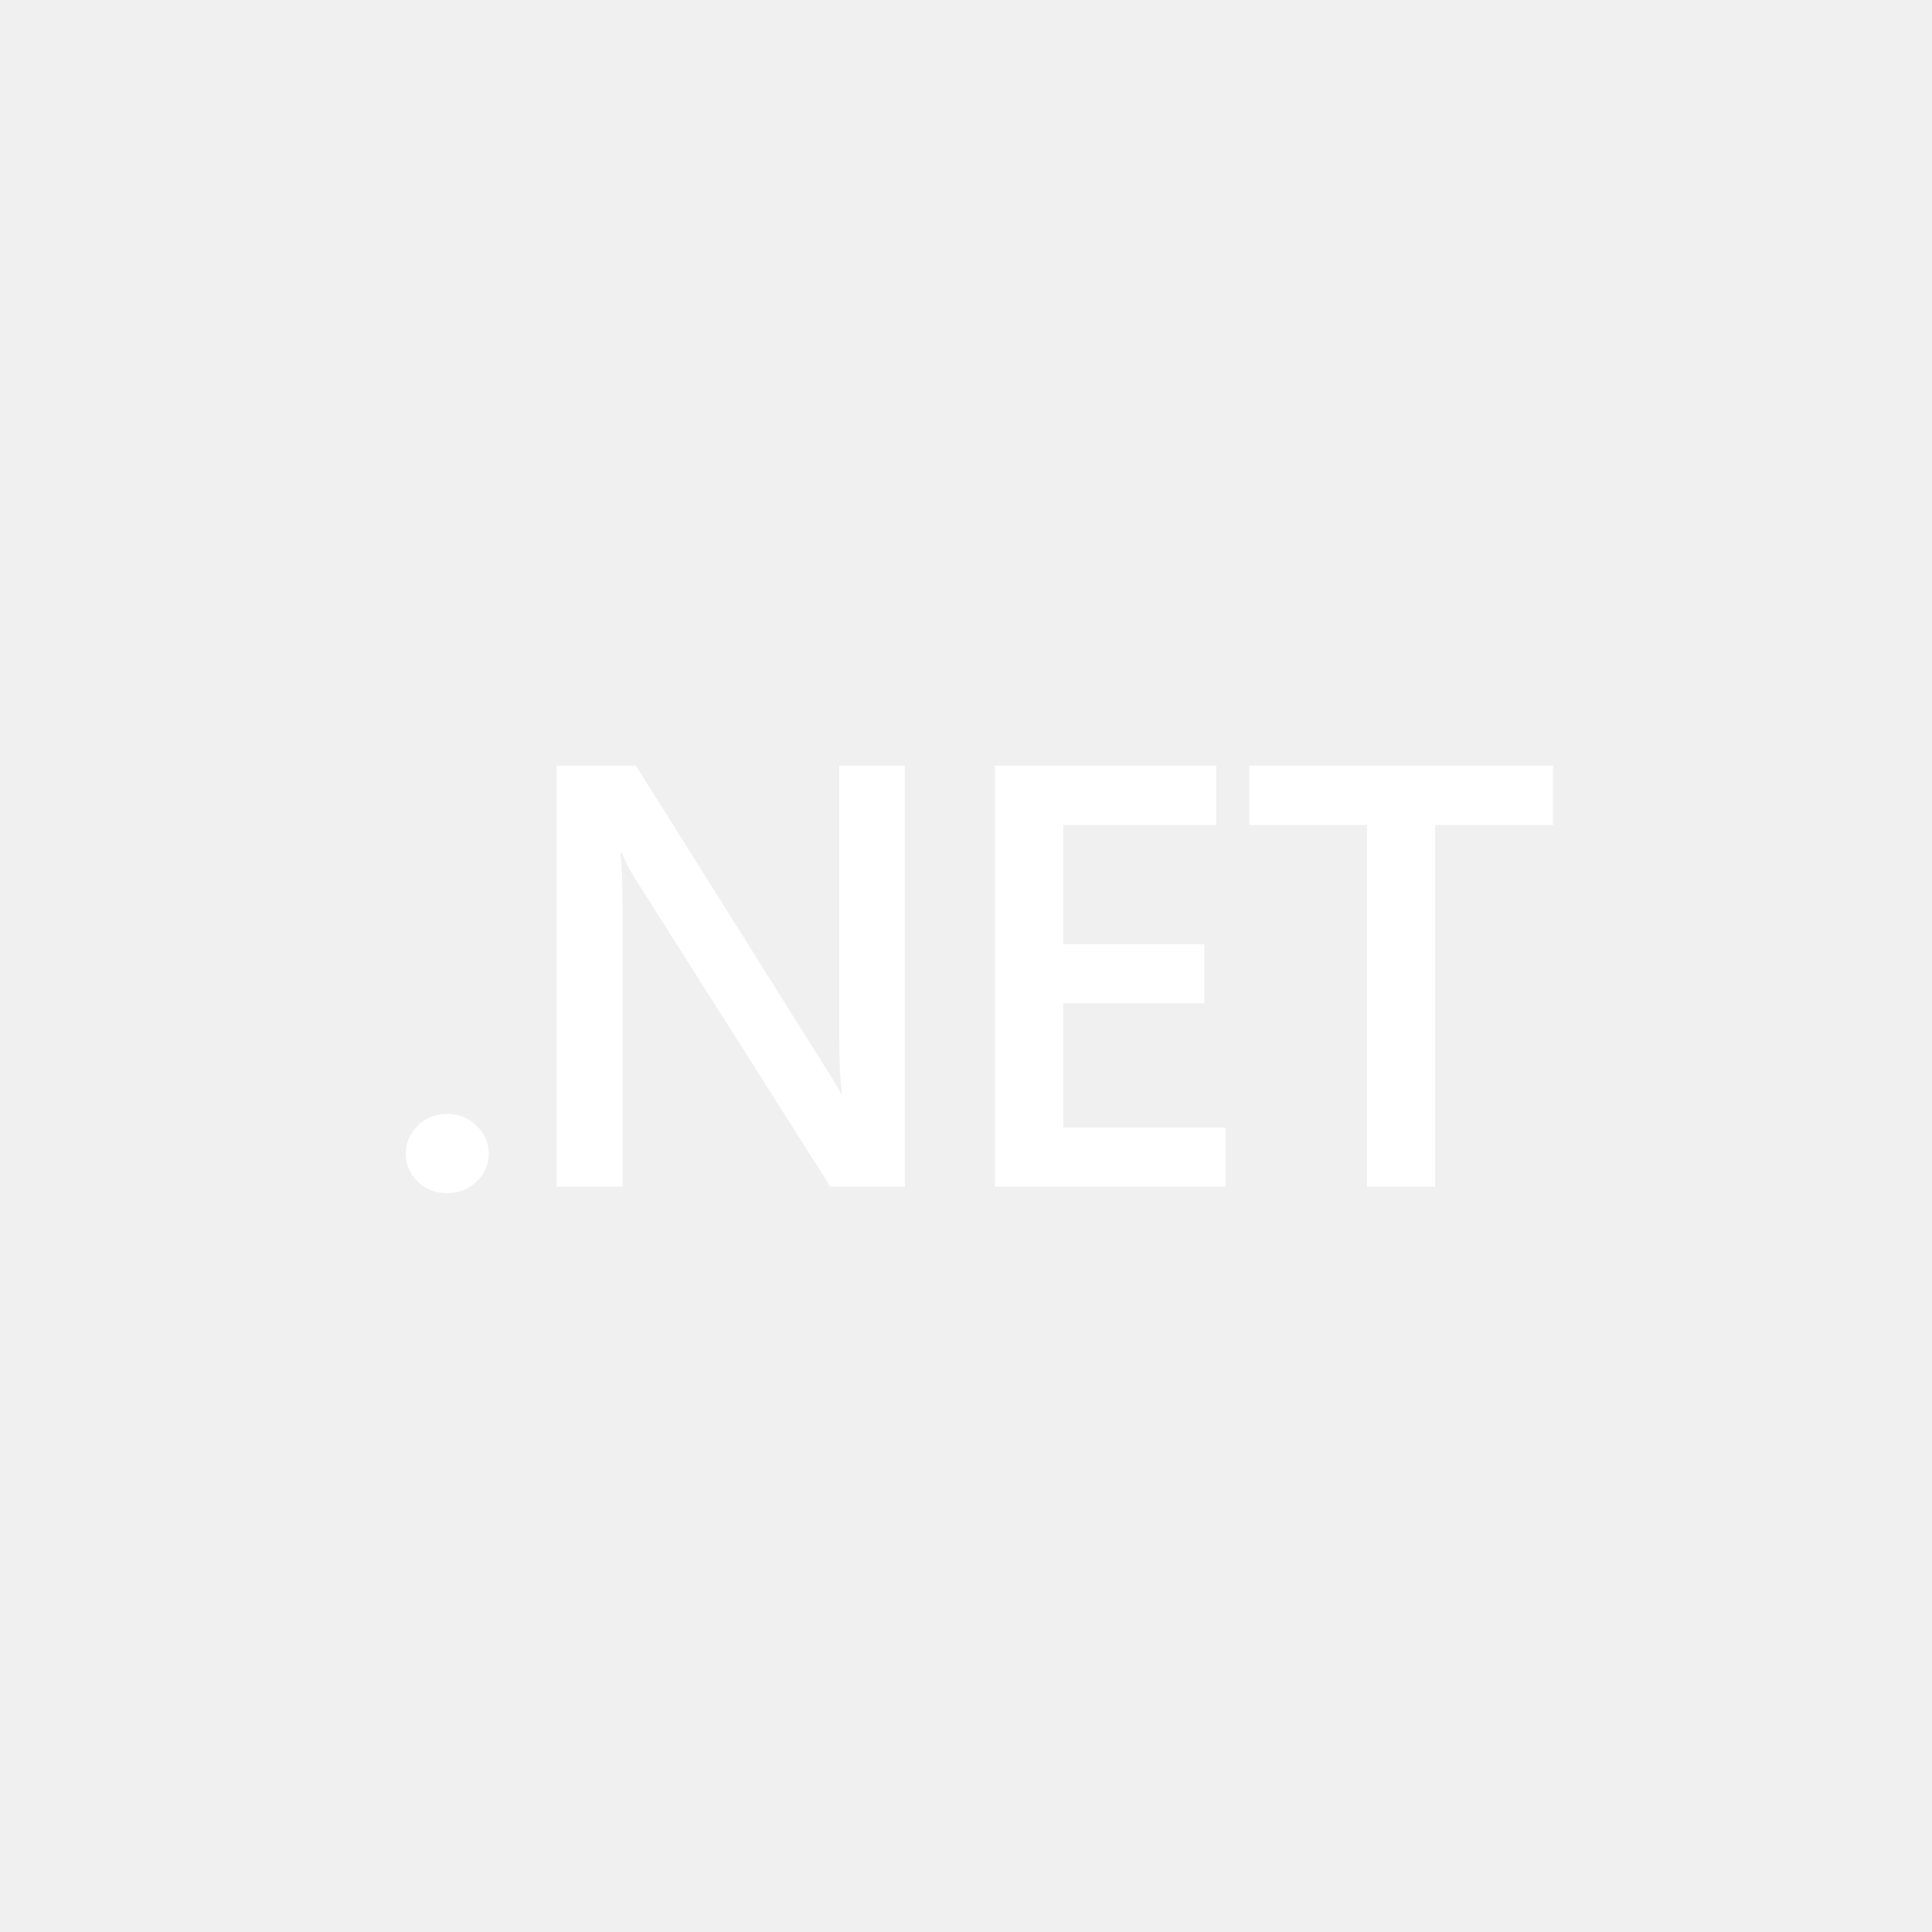
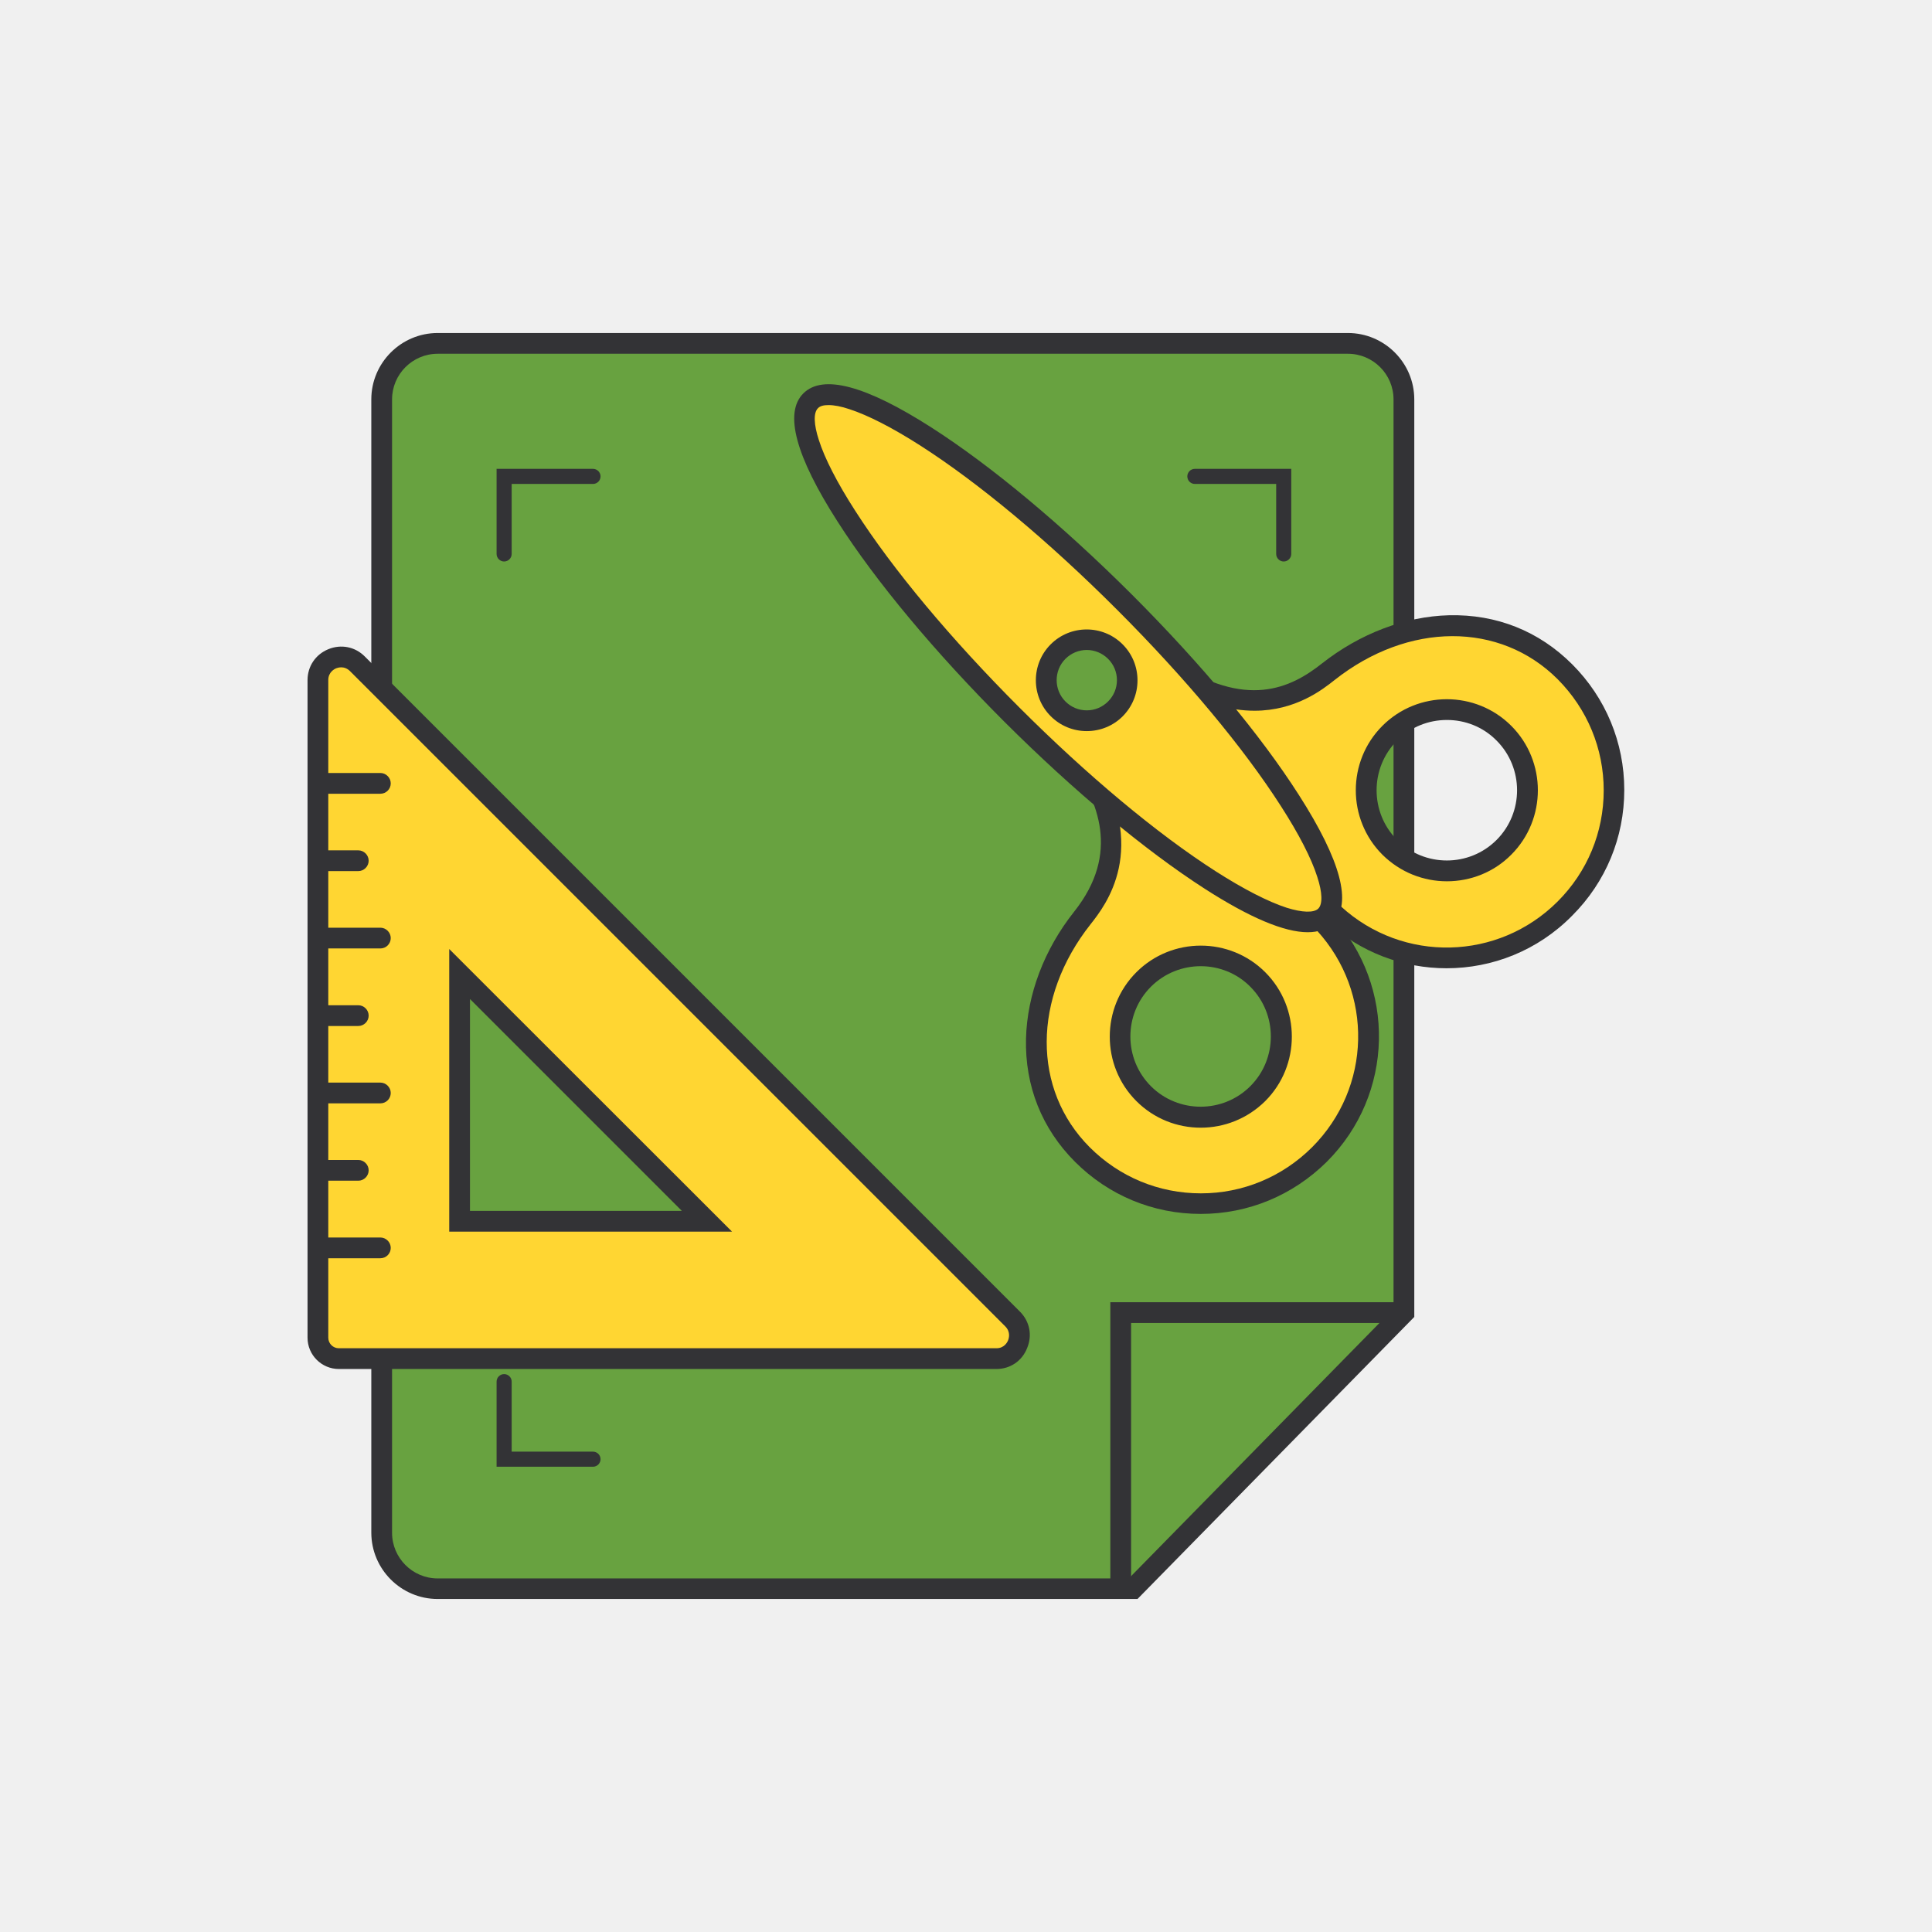
- <svg xmlns="http://www.w3.org/2000/svg" width="456" height="456" viewBox="0 0 456 456" version="1.1" xml:space="preserve" style="fill-rule:evenodd;clip-rule:evenodd;stroke-linejoin:round;stroke-miterlimit:2;">
-   <path d="m 105.5,281.609 c -2.703,0 -5.001,-0.9 -6.893,-2.702 -1.892,-1.848 -2.838,-4.042 -2.838,-6.582 0,-2.587 0.946,-4.804 2.838,-6.652 1.892,-1.848 4.19,-2.772 6.893,-2.772 2.748,0 5.068,0.924 6.96,2.772 1.937,1.848 2.906,4.064 2.906,6.652 0,2.54 -0.968,4.734 -2.906,6.582 -1.892,1.802 -4.212,2.702 -6.96,2.702 z" style="fill:#ffffff;fill-rule:nonzero;stroke-width:0.838" />
-   <path d="M 213.561,280.084 H 195.99 L 149.7,207.054 c -1.171,-1.848 -2.14,-3.765 -2.906,-5.751 h -0.406 c 0.361,2.125 0.541,6.675 0.541,13.65 v 65.132 h -15.543 v -99.36 h 18.719 l 44.737,71.298 c 1.892,2.957 3.109,4.989 3.649,6.098 h 0.27 c -0.45,-2.632 -0.676,-7.09 -0.676,-13.373 v -64.023 h 15.476 z" style="fill:#ffffff;fill-rule:nonzero;stroke-width:0.838" />
-   <path d="m 289.251,280.084 h -54.401 v -99.36 h 52.238 v 13.997 h -36.154 v 28.131 h 33.316 v 13.927 h -33.316 v 29.378 h 38.316 z" style="fill:#ffffff;fill-rule:nonzero;stroke-width:0.838" />
-   <path d="M 366.565,194.721 H 338.722 v 85.363 h -16.084 v -85.363 h -27.775 v -13.997 h 71.701 z" style="fill:#ffffff;fill-rule:nonzero;stroke-width:0.838" />
+ <svg xmlns="http://www.w3.org/2000/svg" width="800px" height="800px" viewBox="0 0 1024 1024" class="icon" version="1.1">
+   <path d="M600.6 842H232c-16.4 0-29.7-13.3-29.7-29.7V211.7c0-16.4 13.3-29.7 29.7-29.7h482.4c16.4 0 29.7 13.3 29.7 29.7v484L600.6 842z" fill="#68A240" />
+   <path d="M602.9 847.5H232c-19.4 0-35.2-15.8-35.2-35.2V211.7c0-19.4 15.8-35.2 35.2-35.2h482.4c19.4 0 35.2 15.8 35.2 35.2V698L602.9 847.5zM232 187.5c-13.3 0-24.2 10.8-24.2 24.2v600.7c0 13.3 10.8 24.2 24.2 24.2h366.3l140.3-143V211.7c0-13.3-10.8-24.2-24.2-24.2H232z" fill="#333336" />
+   <path d="M314.3 777.4h-51.1v-45.1c0-2.2 1.8-4 4-4s4 1.8 4 4v37.1h43.1c2.2 0 4 1.8 4 4s-1.8 4-4 4zM599.5 842h-11V690.2h155.6v11H599.5z" fill="#333336" />
+   <path d="M168.5 360.5V709c0 6.1 5 11.1 11.1 11.1h348.5c10.9 0 16.4-13.2 8.7-20.9L189.4 351.8c-7.7-7.7-20.9-2.2-20.9 8.7z m75.1 155.7l131.1 131.1H243.6V516.2z" fill="#FFD632" />
+   <path d="M528.1 725.6H179.6c-9.1 0-16.6-7.4-16.6-16.6V360.5c0-7.3 4.2-13.6 11-16.4 6.8-2.8 14.2-1.3 19.3 3.8l347.3 347.3c5.2 5.2 6.6 12.6 3.8 19.3-2.7 6.9-9 11.1-16.3 11.1zM180.9 353.7c-1.2 0-2.2 0.3-2.7 0.5-1 0.4-4.2 2.1-4.2 6.2V709c0 3.1 2.5 5.6 5.6 5.6h348.5c4.2 0 5.8-3.2 6.2-4.2 0.4-1 1.5-4.4-1.5-7.4L185.5 355.7c-1.5-1.5-3.2-2-4.6-2zM388 652.8H238.1V503L388 652.8z m-138.9-11h112.3L249.1 529.5v112.3z" fill="#333336" />
+   <path d="M201.6 420.7h-30.5c-3 0-5.5-2.5-5.5-5.5s2.5-5.5 5.5-5.5h30.5c3 0 5.5 2.5 5.5 5.5s-2.4 5.5-5.5 5.5zM189.9 461.7h-18.8c-3 0-5.5-2.5-5.5-5.5s2.5-5.5 5.5-5.5h18.8c3 0 5.5 2.5 5.5 5.5s-2.5 5.5-5.5 5.5zM201.6 502.7h-30.5c-3 0-5.5-2.5-5.5-5.5s2.5-5.5 5.5-5.5h30.5c3 0 5.5 2.5 5.5 5.5s-2.4 5.5-5.5 5.5zM189.9 543.8h-18.8c-3 0-5.5-2.5-5.5-5.5s2.5-5.5 5.5-5.5h18.8c3 0 5.5 2.5 5.5 5.5s-2.5 5.5-5.5 5.5zM201.6 584.8h-30.5c-3 0-5.5-2.5-5.5-5.5s2.5-5.5 5.5-5.5h30.5c3 0 5.5 2.5 5.5 5.5s-2.4 5.5-5.5 5.5zM189.9 625.8h-18.8c-3 0-5.5-2.5-5.5-5.5s2.5-5.5 5.5-5.5h18.8c3 0 5.5 2.5 5.5 5.5s-2.5 5.5-5.5 5.5z" fill="#333336" />
+   <path d="M201.6 666.9h-30.5c-3 0-5.5-2.5-5.5-5.5s2.5-5.5 5.5-5.5h30.5c3 0 5.5 2.5 5.5 5.5s-2.4 5.5-5.5 5.5z" fill="#333336" />
+   <path d="M572.5 401.1c28 41.9 14.4 68.6 1.2 85.4-30.4 38.4-34.7 90.8 0 125.5s90.8 34.7 125.5 0c33.7-33.7 34.6-87.8 2.7-122.6L593 380.5l-20.5 20.6z m94.1 178.6c-16.7 16.7-43.8 16.7-60.5 0-16.7-16.7-16.7-43.8 0-60.5s43.8-16.7 60.5 0c16.8 16.6 16.8 43.7 0 60.5z" fill="#FFD632" />
+   <path d="M636.4 643.4c-25.2 0-48.8-9.8-66.6-27.6-17.6-17.6-26.6-40.2-26-65.3 0.6-23.3 9.6-47.3 25.6-67.4 24.7-31.2 12.2-58.6-1.4-78.9l-2.5-3.8 27.7-27.7 112.9 112.9c34.1 37.3 32.9 94.5-2.9 130.2-18 17.8-41.6 27.6-66.8 27.6z m-56.9-241.6c30 48.2 6.4 78.1-1.5 88.1-30.8 39-31 87.6-0.4 118.2 15.7 15.7 36.6 24.4 58.9 24.4 22.2 0 43.1-8.7 58.9-24.4 31.6-31.6 32.7-82 2.6-114.9L593 388.3l-13.5 13.5z m56.9 195.9c-12.4 0-24.7-4.7-34.1-14.1-18.8-18.8-18.8-49.5 0-68.3 18.8-18.8 49.5-18.8 68.3 0 18.8 18.8 18.8 49.5 0 68.3-9.5 9.4-21.8 14.1-34.2 14.1z m0-85.6c-9.5 0-19.1 3.6-26.4 10.9-14.5 14.5-14.5 38.2 0 52.7s38.2 14.5 52.7 0 14.5-38.2 0-52.7c-7.2-7.3-16.8-10.9-26.3-10.9z" fill="#333336" />
+   <path d="M598 375.5l108.8 108.8c34.8 31.9 88.9 31 122.6-2.7 34.7-34.7 34.7-90.8 0-125.5s-87-30.4-125.5 0c-16.7 13.2-43.5 26.8-85.4-1.2L598 375.5z m138.7 73.6c-16.7-16.7-16.7-43.8 0-60.5s43.8-16.7 60.5 0c16.7 16.7 16.7 43.8 0 60.5s-43.8 16.7-60.5 0z" fill="#FFD632" />
+   <path d="M766.7 513.2c-22.7 0-45.5-8.2-63.6-24.8l-0.2-0.2-112.7-112.7 27.7-27.7 3.8 2.5c38.8 25.9 62.5 14.4 78.9 1.4 20.2-15.9 44.1-25 67.4-25.6 25.2-0.6 47.7 8.4 65.3 26 17.8 17.8 27.6 41.5 27.6 66.6 0 25.2-9.8 48.8-27.6 66.6-18.3 18.6-42.4 27.9-66.6 27.9z m-56-32.8c32.9 30.1 83.4 28.9 114.9-2.6 15.7-15.7 24.4-36.6 24.4-58.9 0-22.2-8.7-43.1-24.4-58.9-30.6-30.6-79.2-30.4-118.2 0.4-6.3 5-20.6 16.3-42.5 16.3-12.7 0-27.9-3.8-45.5-14.8l-13.6 13.6 104.9 104.9z m56.2-13.3c-12.4 0-24.7-4.7-34.2-14.1-18.8-18.8-18.8-49.5 0-68.3 18.8-18.8 49.5-18.8 68.3 0 18.8 18.8 18.8 49.5 0 68.3-9.3 9.4-21.7 14.1-34.1 14.1z m0-85.5c-9.6 0-19.1 3.6-26.4 10.9-14.5 14.5-14.5 38.2 0 52.7s38.2 14.5 52.7 0 14.5-38.2 0-52.7c-7.2-7.3-16.7-10.9-26.3-10.9z" fill="#333336" />
+   <path d="M536.246 378.736a193 42.2 44.999 1 0 59.679-59.681 193 42.2 44.999 1 0-59.679 59.681Z" fill="#FFD632" />
+   <path d="M693.1 494.1c-12.4 0-30.7-7.7-54.5-23-31.7-20.4-69.4-51.8-106.2-88.5-36.7-36.7-68.2-74.4-88.5-106.2-22.3-34.8-28.4-57.7-18.1-67.9 10.3-10.3 33.1-4.2 67.9 18.1 31.7 20.3 69.4 51.8 106.2 88.5 36.7 36.7 68.2 74.4 88.5 106.2 22.3 34.8 28.4 57.7 18.1 67.9-3.3 3.3-7.7 4.9-13.4 4.9z m-254-279.4c-2.6 0-4.5 0.5-5.6 1.7-2.4 2.4-2.2 8.5 0.5 16.8 3.1 9.8 9.8 22.8 19.2 37.4 19.9 31.1 50.8 68.1 87 104.3s73.2 67.1 104.3 87c14.7 9.4 27.6 16 37.4 19.2 8.3 2.6 14.4 2.8 16.8 0.5 2.4-2.4 2.2-8.5-0.5-16.8-3.1-9.8-9.8-22.8-19.2-37.4-19.9-31.1-50.8-68.1-87-104.3s-73.2-67.1-104.3-87c-14.7-9.4-27.6-16-37.4-19.2-4.4-1.5-8.2-2.2-11.2-2.2z" fill="#333336" />
+   <path d="M560.791 375.716a21.5 21.5 0 1 0 30.405-30.406 21.5 21.5 0 1 0-30.405 30.406Z" fill="#68A240" />
+   <path d="M576 387.5c-7.2 0-14-2.8-19.1-7.9-10.5-10.5-10.5-27.6 0-38.1s27.6-10.5 38.1 0c5.1 5.1 7.9 11.9 7.9 19.1 0 7.2-2.8 14-7.9 19.1-5 5-11.8 7.8-19 7.8z m0-43c-4.1 0-8.2 1.6-11.3 4.7-6.2 6.2-6.2 16.4 0 22.6 3 3 7 4.7 11.3 4.7 4.3 0 8.3-1.7 11.3-4.7s4.7-7 4.7-11.3c0-4.3-1.7-8.3-4.7-11.3-3.1-3.1-7.2-4.7-11.3-4.7z" fill="#333336" />
+   <path d="M267.2 297.6c-2.2 0-4-1.8-4-4v-45.1h51.1c2.2 0 4 1.8 4 4s-1.8 4-4 4h-43.1v37.1c0 2.2-1.8 4-4 4zM680.4 297.6c-2.2 0-4-1.8-4-4v-37.1h-43.1c-2.2 0-4-1.8-4-4s1.8-4 4-4h51.1v45.1c0 2.2-1.8 4-4 4z" fill="#333336" />
</svg>
